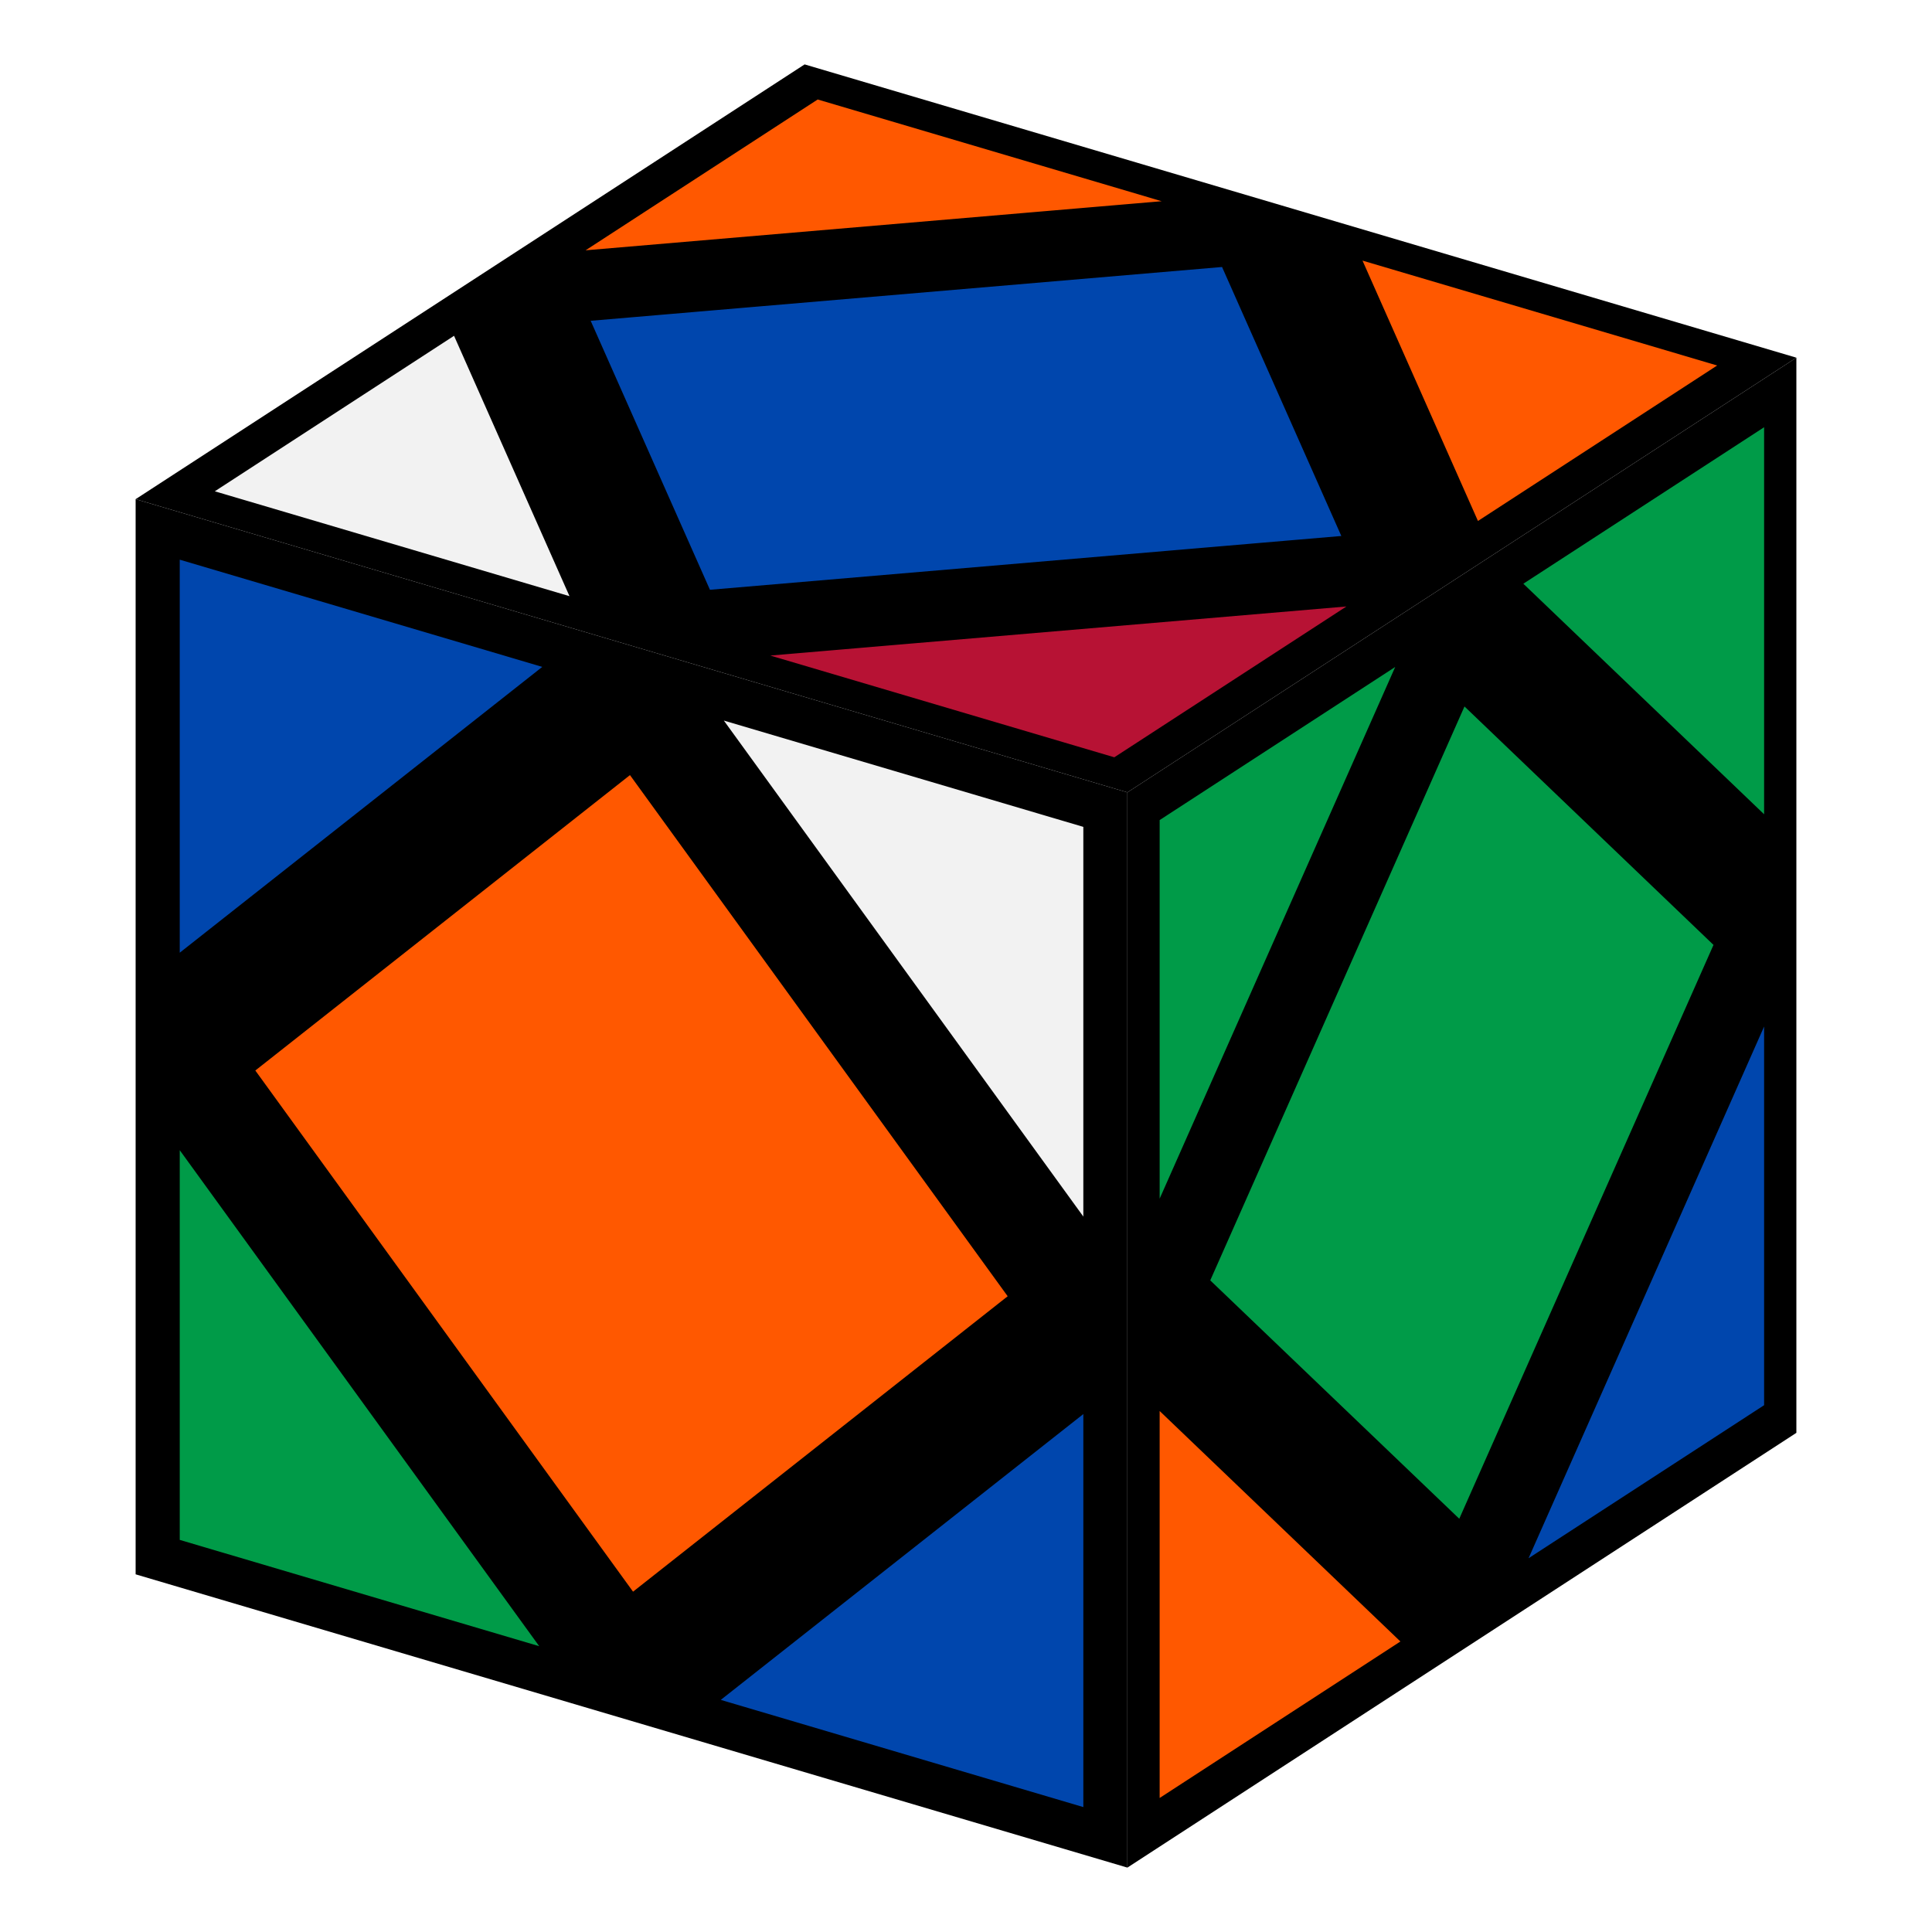
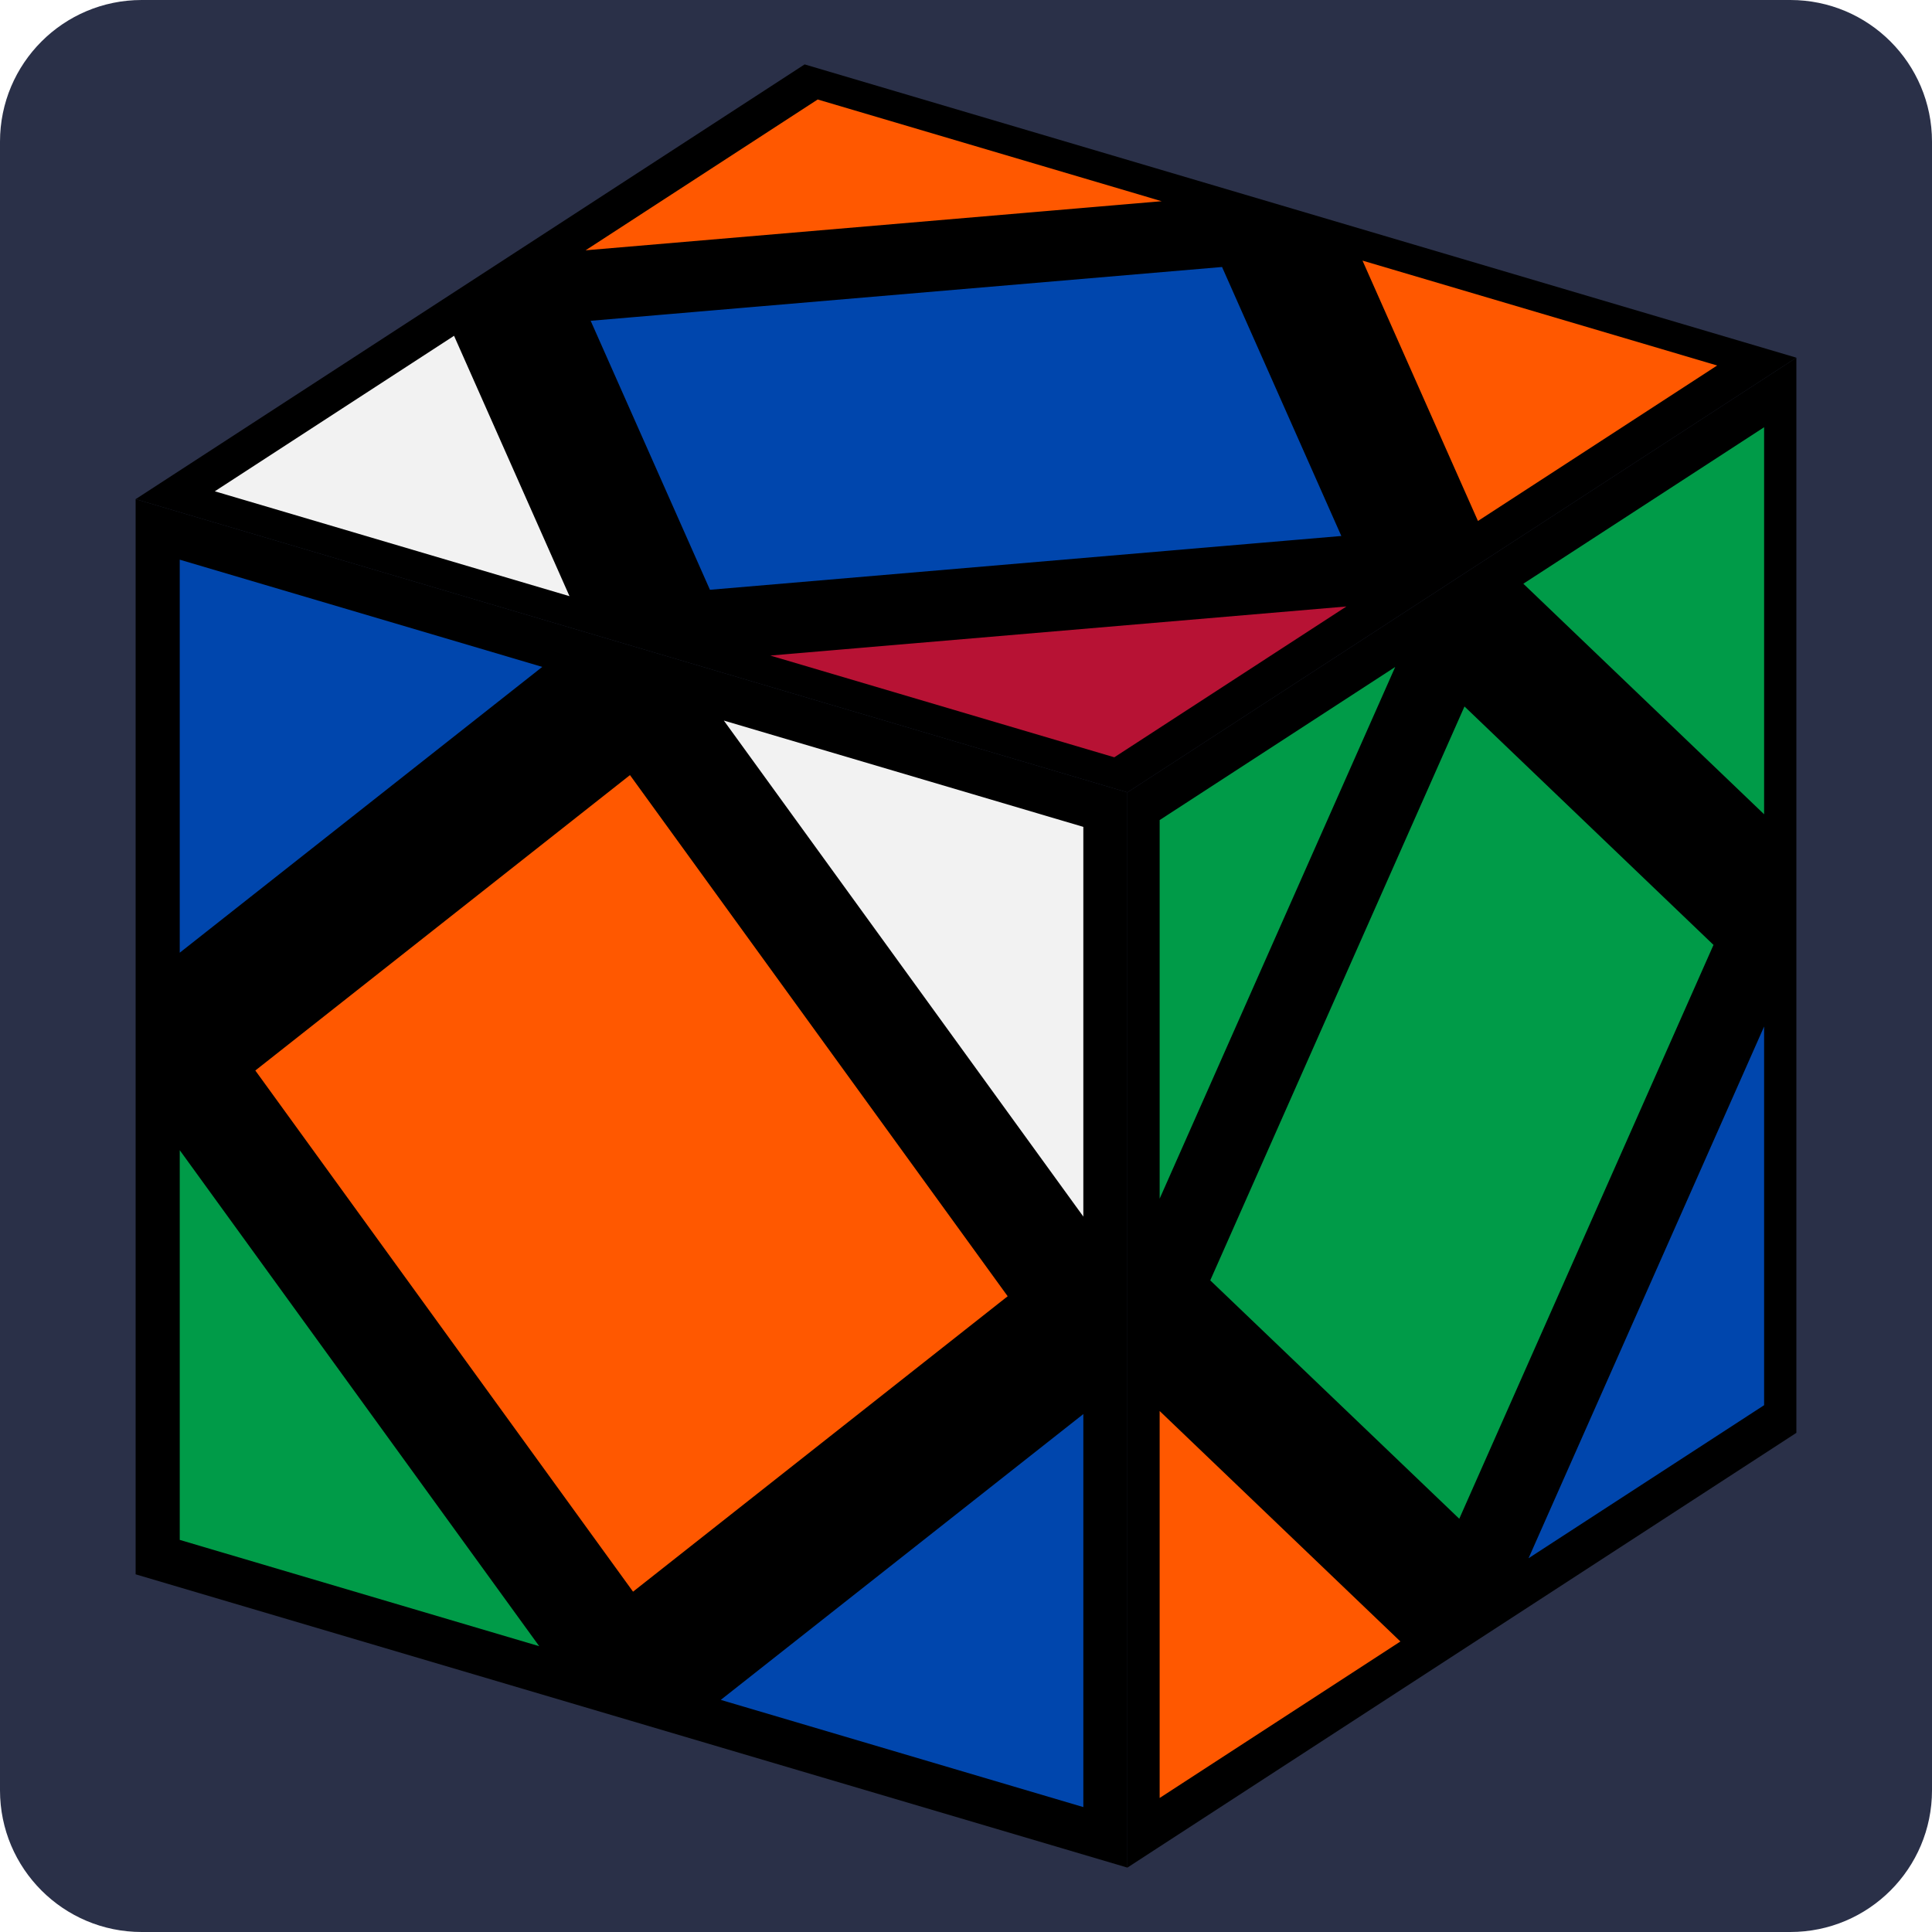
<svg xmlns="http://www.w3.org/2000/svg" viewBox="0 0 300 300" role="img" aria-label="Sarah Adv · Sledge y2 Sledge y' Sledge y' Sledge case, Skewb">
+   <rect x="0" y="0" width="300" height="300" rx="22" fill="#2a3048" />
  <path d="M278.94 55.54L175.06 123.04L21.06 77.51L124.94 10.00Z" fill="#000000" />
  <path d="M175.06 290.00L175.06 123.04L21.06 77.51L21.06 244.46Z" fill="#000000" />
  <path d="M175.06 290.00L175.06 123.04L278.94 55.54L278.94 222.49Z" fill="#000000" />
  <path d="M126.78 14.14L86.26 40.47L186.83 31.90Z" fill="#ff5800" stroke="#000000" stroke-width="2.4" stroke-linejoin="round" />
  <path d="M275.13 218.85L275.13 153.73L234.62 245.17Z" fill="#0046ad" stroke="#000000" stroke-width="2.4" stroke-linejoin="round" />
  <path d="M26.71 240.01L86.77 257.77L26.71 174.90Z" fill="#009b48" stroke="#000000" stroke-width="2.4" stroke-linejoin="round" />
  <path d="M269.48 56.34L228.97 82.67L209.42 38.58Z" fill="#ff5800" stroke="#000000" stroke-width="2.4" stroke-linejoin="round" />
  <path d="M275.13 64.13L234.62 90.46L275.13 129.25Z" fill="#009b48" stroke="#000000" stroke-width="2.4" stroke-linejoin="round" />
  <path d="M210.06 84.28L109.49 92.85L89.94 48.76L190.51 40.19Z" fill="#0046ad" stroke="#000000" stroke-width="2.4" stroke-linejoin="round" />
  <path d="M186.49 199.10L227.00 107.65L267.51 146.44L227.00 237.88Z" fill="#009b48" stroke="#000000" stroke-width="2.4" stroke-linejoin="round" />
  <path d="M30.52 76.70L90.58 94.46L71.03 50.37Z" fill="#f2f2f2" stroke="#000000" stroke-width="2.4" stroke-linejoin="round" />
  <path d="M26.71 85.30L86.77 103.06L26.71 150.41Z" fill="#0046ad" stroke="#000000" stroke-width="2.4" stroke-linejoin="round" />
  <path d="M178.87 281.40L178.87 216.29L219.38 255.07Z" fill="#ff5800" stroke="#000000" stroke-width="2.4" stroke-linejoin="round" />
  <path d="M158.12 201.51L98.06 118.64L38.00 166.00L98.06 248.87Z" fill="#ff5800" stroke="#000000" stroke-width="2.4" stroke-linejoin="round" />
  <path d="M169.42 282.21L169.42 217.10L109.36 264.45Z" fill="#0046ad" stroke="#000000" stroke-width="2.4" stroke-linejoin="round" />
  <path d="M173.22 118.90L113.17 101.14L213.74 92.57Z" fill="#b71234" stroke="#000000" stroke-width="2.4" stroke-linejoin="round" />
  <path d="M178.87 126.69L219.38 100.36L178.87 191.80Z" fill="#009b48" stroke="#000000" stroke-width="2.4" stroke-linejoin="round" />
  <path d="M169.42 127.50L169.42 192.61L109.36 109.74Z" fill="#f2f2f2" stroke="#000000" stroke-width="2.4" stroke-linejoin="round" />
</svg>
